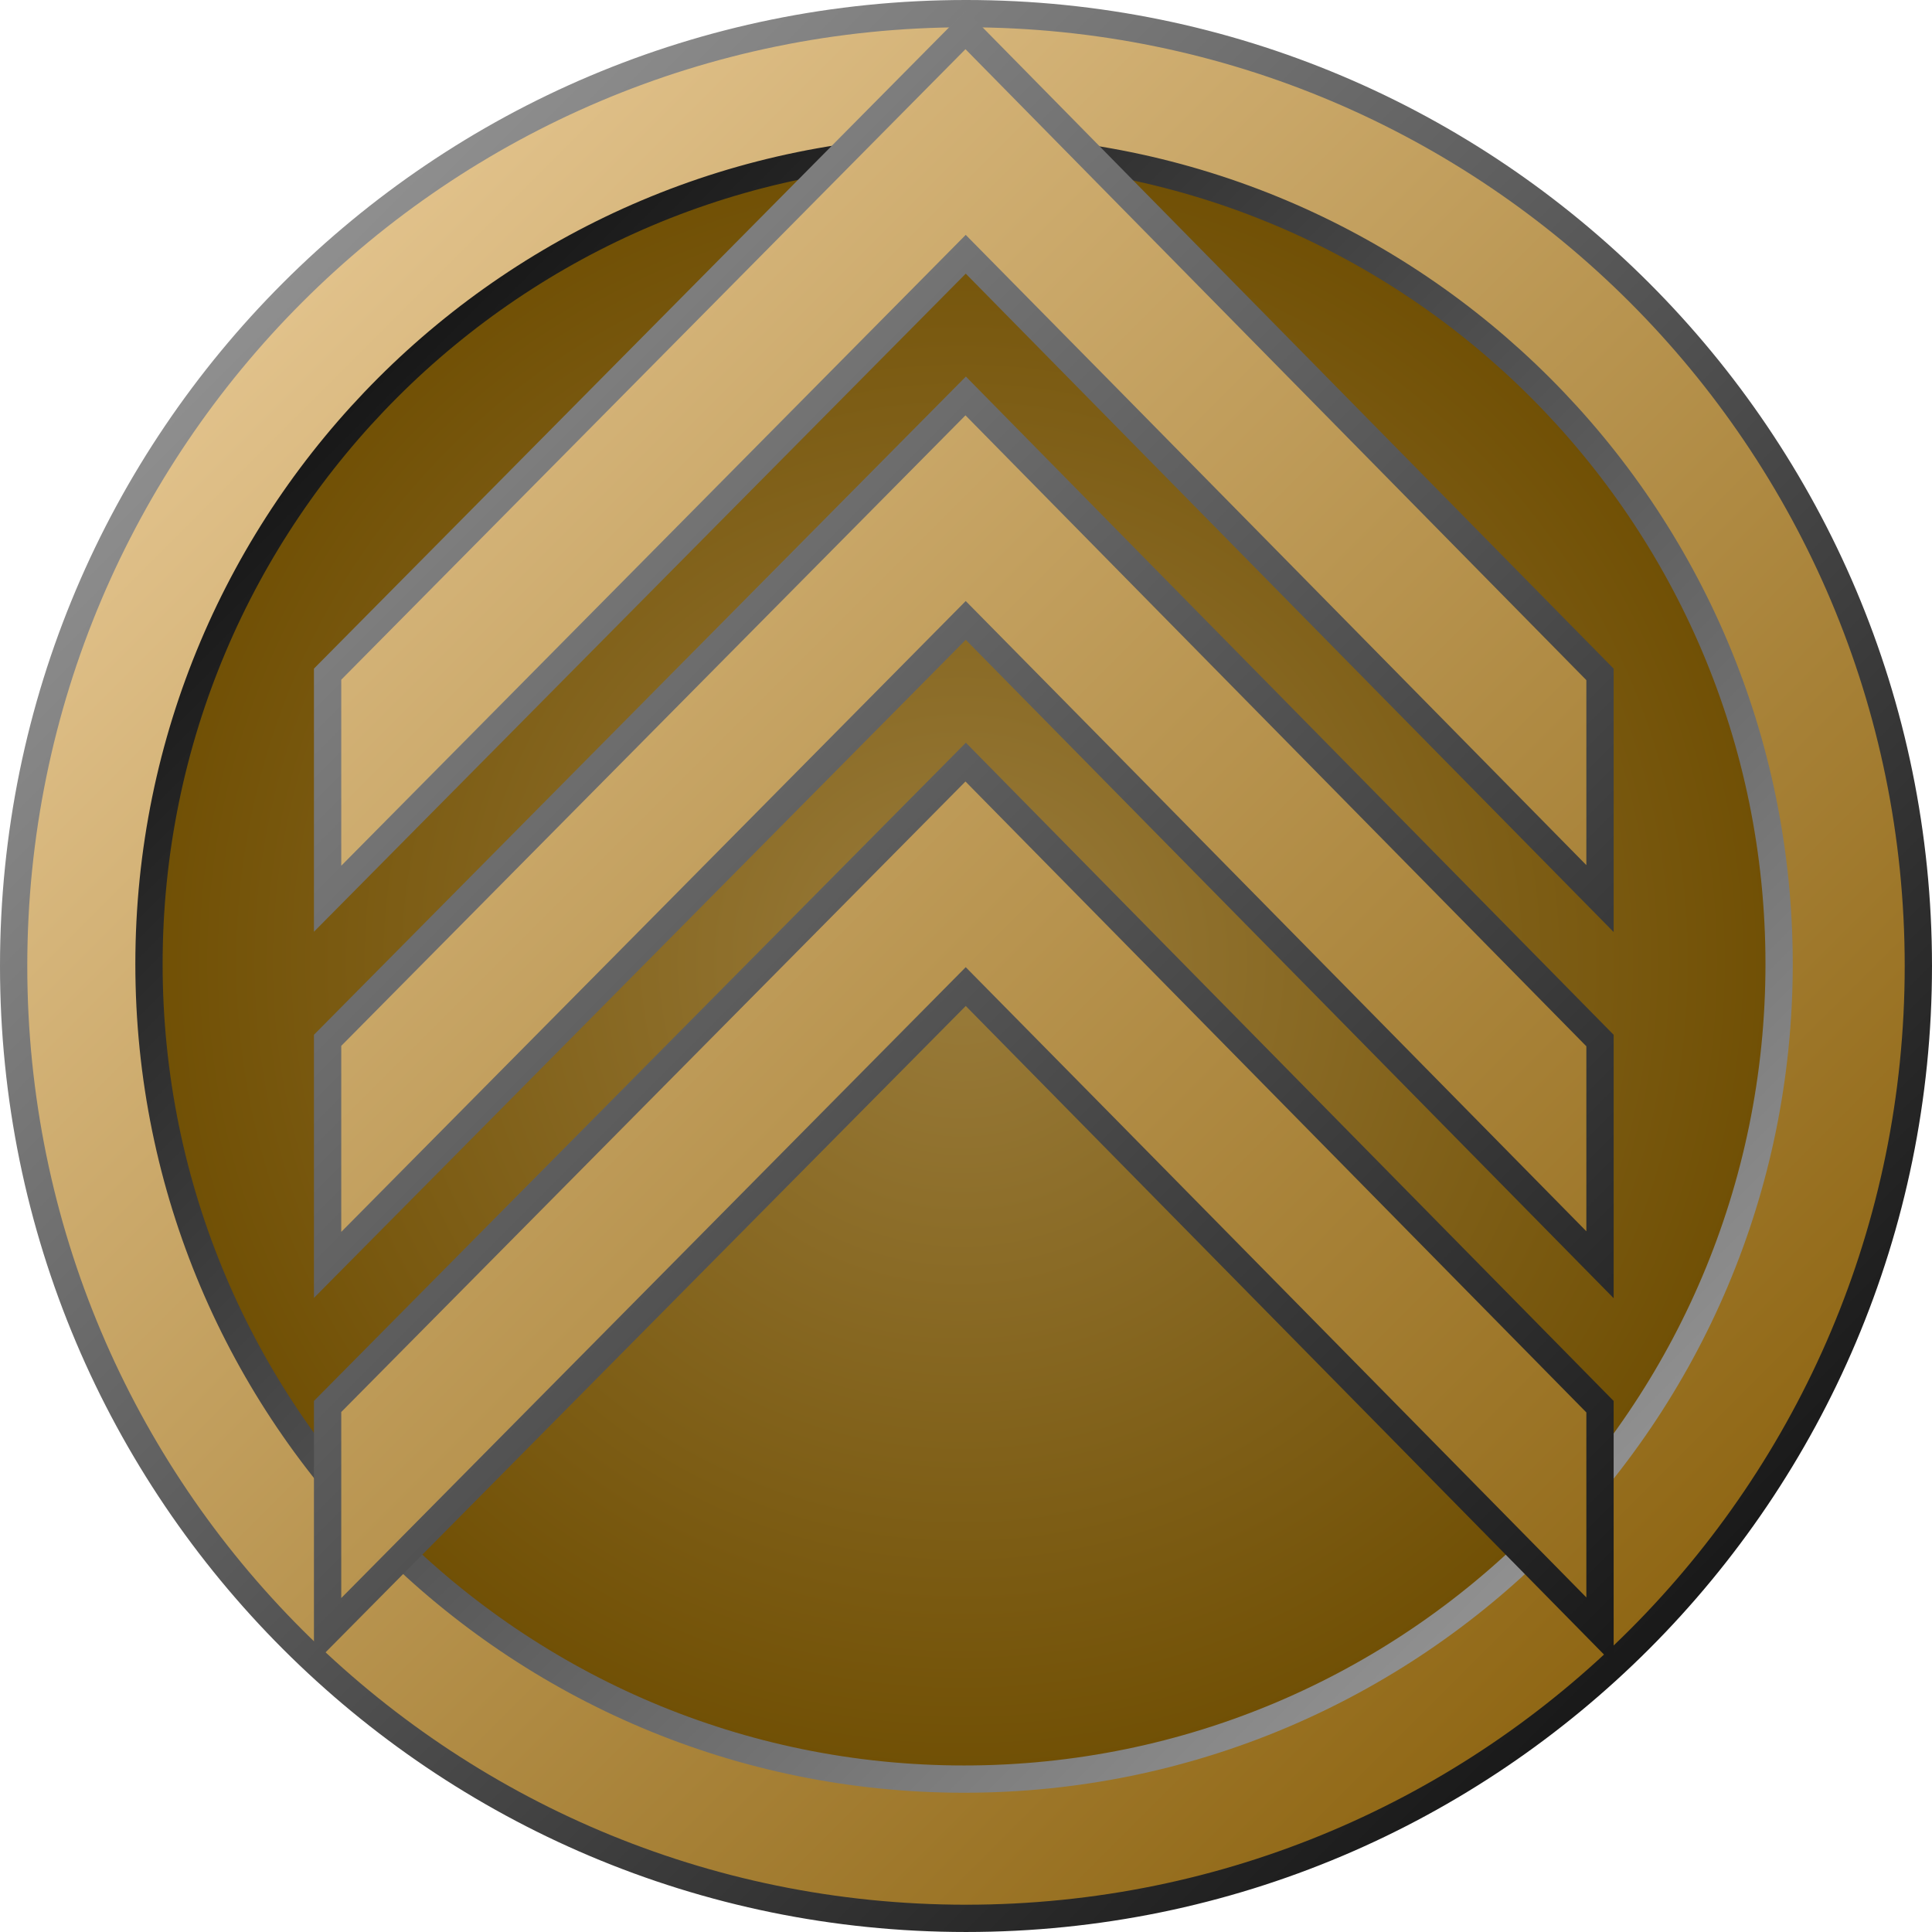
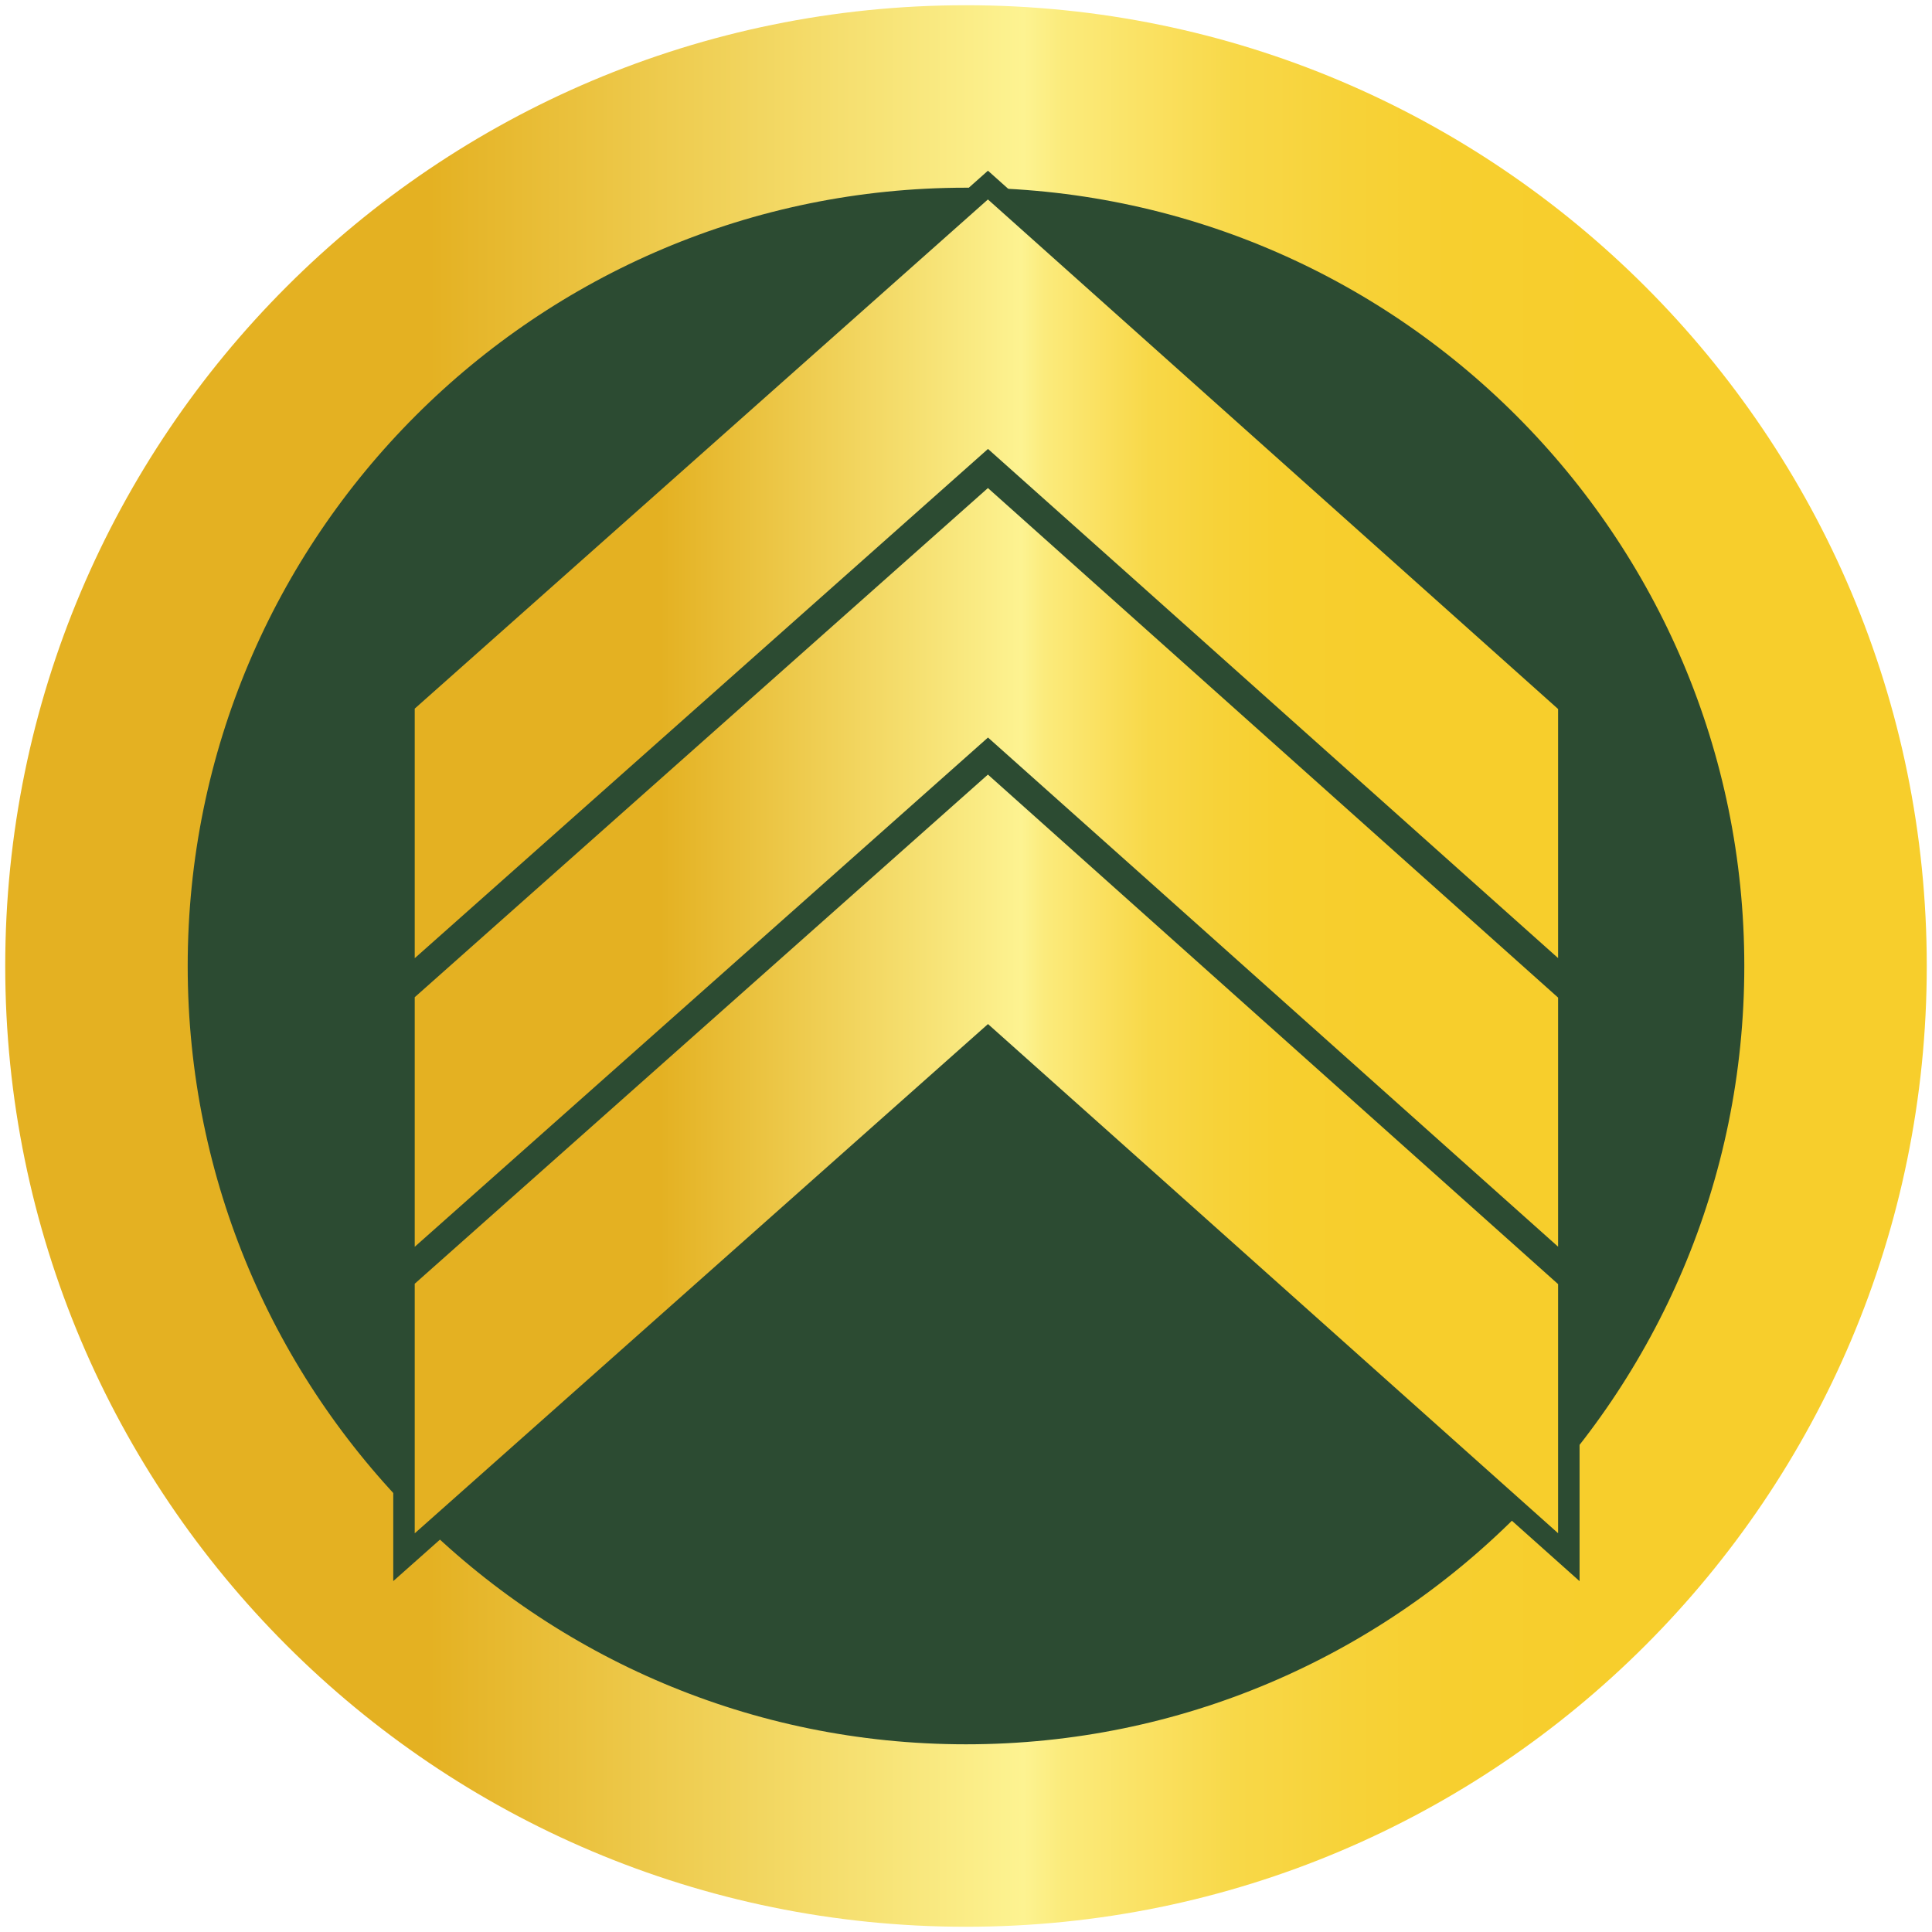
- <svg xmlns="http://www.w3.org/2000/svg" xmlns:xlink="http://www.w3.org/1999/xlink" width="708.201" height="708.201">
+ <svg xmlns="http://www.w3.org/2000/svg" id="Layer_1" version="1.1" viewBox="0 0 1440 1440">
  <defs>
-     <linearGradient id="c">
-       <stop offset="0" style="stop-color:#000;stop-opacity:1" />
-       <stop offset="1" style="stop-color:#a8a8a8;stop-opacity:1" />
+     <style>
+       .st0 {
+         fill: url(#linear-gradient2);
+       }
+ 
+       .st1 {
+         fill: url(#linear-gradient1);
+       }
+ 
+       .st2 {
+         fill: url(#linear-gradient3);
+       }
+ 
+       .st3 {
+         stroke: url(#linear-gradient);
+         stroke-width: 136px;
+       }
+ 
+       .st3, .st4 {
+         fill: #2c4b32;
+       }
+     </style>
+     <linearGradient id="linear-gradient" x1="3.9" y1="720" x2="1436.1" y2="720" gradientUnits="userSpaceOnUse">
+       <stop offset=".06" stop-color="#e4b122" />
+       <stop offset=".22" stop-color="#e4b122" />
+       <stop offset=".53" stop-color="#fdf391" />
+       <stop offset=".55" stop-color="#fbeb7c" />
+       <stop offset=".6" stop-color="#fae05f" />
+       <stop offset=".64" stop-color="#f8d848" />
+       <stop offset=".7" stop-color="#f7d238" />
+       <stop offset=".75" stop-color="#f7cf2f" />
+       <stop offset=".83" stop-color="#f7ce2c" />
    </linearGradient>
-     <linearGradient id="b">
-       <stop offset="0" style="stop-color:#815700;stop-opacity:1" />
-       <stop offset="1" style="stop-color:#f0d2a0;stop-opacity:1" />
+     <linearGradient id="linear-gradient1" x1="301.1" y1="576.38" x2="1169.31" y2="576.38" gradientTransform="translate(0 1440) scale(1 -1)" gradientUnits="userSpaceOnUse">
+       <stop offset=".06" stop-color="#e4b122" />
+       <stop offset=".22" stop-color="#e4b122" />
+       <stop offset=".53" stop-color="#fdf391" />
+       <stop offset=".55" stop-color="#fbeb7c" />
+       <stop offset=".6" stop-color="#fae05f" />
+       <stop offset=".64" stop-color="#f8d848" />
+       <stop offset=".7" stop-color="#f7d238" />
+       <stop offset=".75" stop-color="#f7cf2f" />
+       <stop offset=".83" stop-color="#f7ce2c" />
    </linearGradient>
-     <linearGradient id="a">
-       <stop offset="0" style="stop-color:#9a7c3b;stop-opacity:1" />
-       <stop offset="1" style="stop-color:#6d4c00;stop-opacity:1" />
+     <linearGradient id="linear-gradient2" x1="301.1" y1="789.94" x2="1169.31" y2="789.94" gradientTransform="translate(0 1440) scale(1 -1)" gradientUnits="userSpaceOnUse">
+       <stop offset=".06" stop-color="#e4b122" />
+       <stop offset=".22" stop-color="#e4b122" />
+       <stop offset=".53" stop-color="#fdf391" />
+       <stop offset=".55" stop-color="#fbeb7c" />
+       <stop offset=".6" stop-color="#fae05f" />
+       <stop offset=".64" stop-color="#f8d848" />
+       <stop offset=".7" stop-color="#f7d238" />
+       <stop offset=".75" stop-color="#f7cf2f" />
+       <stop offset=".83" stop-color="#f7ce2c" />
    </linearGradient>
-     <linearGradient xlink:href="#b" id="e" x1="719.429" x2="53.429" y1="840.362" y2="174.362" gradientUnits="userSpaceOnUse" />
-     <linearGradient xlink:href="#c" id="f" x1="719.429" x2="53.429" y1="840.362" y2="174.362" gradientUnits="userSpaceOnUse" />
-     <linearGradient xlink:href="#c" id="g" x1="58.929" x2="713.929" y1="179.862" y2="834.862" gradientUnits="userSpaceOnUse" />
-     <linearGradient xlink:href="#c" id="h" x1="708.179" x2=".019" y1="708.185" y2=".02" gradientUnits="userSpaceOnUse" />
-     <linearGradient xlink:href="#b" id="i" x1="708.179" x2=".018" y1="708.183" y2=".022" gradientUnits="userSpaceOnUse" />
-     <radialGradient xlink:href="#a" id="d" cx="384.286" cy="505.219" r="323.357" fx="384.286" fy="505.219" gradientUnits="userSpaceOnUse" />
+     <linearGradient id="linear-gradient3" x1="301.1" y1="1005.03" x2="1169.31" y2="1005.03" gradientTransform="translate(0 1440) scale(1 -1)" gradientUnits="userSpaceOnUse">
+       <stop offset=".06" stop-color="#e4b122" />
+       <stop offset=".22" stop-color="#e4b122" />
+       <stop offset=".53" stop-color="#fdf391" />
+       <stop offset=".55" stop-color="#fbeb7c" />
+       <stop offset=".6" stop-color="#fae05f" />
+       <stop offset=".64" stop-color="#f8d848" />
+       <stop offset=".7" stop-color="#f7d238" />
+       <stop offset=".75" stop-color="#f7cf2f" />
+       <stop offset=".83" stop-color="#f7ce2c" />
+     </linearGradient>
  </defs>
-   <g style="display:inline">
-     <path d="M707.143 505.22a322.857 322.857 0 1 1-645.714 0 322.857 322.857 0 1 1 645.714 0" style="fill:url(#d);fill-opacity:1;fill-rule:evenodd;stroke:none;stroke-width:1px;stroke-linecap:butt;stroke-linejoin:miter;stroke-opacity:1" transform="translate(-31.614 -152.548)" />
-     <path d="M711.429 507.362a325 325 0 1 1-650 0 325 325 0 1 1 650 0z" style="fill:none;stroke:url(#e);stroke-width:50;stroke-miterlimit:4;stroke-dasharray:none;stroke-opacity:1" transform="translate(-33.757 -154.69)" />
-     <path d="M711.429 507.362a325 325 0 1 1-650 0 325 325 0 1 1 650 0z" style="fill:none;stroke:url(#f);stroke-width:9.31;stroke-miterlimit:4;stroke-dasharray:none;stroke-opacity:1" transform="translate(-60.984 -190.885)scale(1.07415)" />
-     <path d="M711.429 507.362a325 325 0 1 1-650 0 325 325 0 1 1 650 0z" style="fill:none;stroke:url(#g);stroke-width:10.878;stroke-miterlimit:4;stroke-dasharray:none;stroke-opacity:1" transform="translate(-1.859 -113.033)scale(.9193)" />
-   </g>
-   <g style="display:inline">
-     <path d="M115.082 245.09 354.055 3.81l237.45 241.297v96.55L354.011 100.31l-238.93 241.238zm0 134.219 238.973-241.28 237.45 241.297v96.55L354.011 234.53l-238.93 241.238zm0 134.219 238.973-241.28 237.45 241.297v96.55L354.011 368.749l-238.93 241.238z" style="fill:url(#h);fill-opacity:1;stroke:none;stroke-width:10;stroke-linecap:butt;stroke-miterlimit:4;stroke-dashoffset:0" />
-     <path d="M125.094 249.156v68.188C201.4 240.265 277.722 163.2 354 86.094c75.915 76.93 151.655 154.032 227.5 231.031v-67.812L353.906 18.03zm0 134.22v68.187C201.4 374.484 277.722 297.42 354 220.313c75.915 76.93 151.655 154.032 227.5 231.03v-67.812l-227.594-231.28zm0 134.218v68.188C201.4 508.703 277.722 431.639 354 354.532c75.915 76.93 151.655 154.032 227.5 231.03V517.75L353.906 286.47z" style="fill:url(#i);fill-opacity:1;stroke:none;stroke-width:10;stroke-linecap:butt;stroke-miterlimit:4;stroke-dashoffset:0" />
+   <path class="st3" d="M1368.1,720c0,357.94-290.16,648.1-648.1,648.1S71.9,1077.94,71.9,720,362.06,71.9,720,71.9s648.1,290.16,648.1,648.1Z" />
+   <g>
+     <g>
+       <path class="st1" d="M301.1,953.22l435.24-386.62,432.97,386.92v207.1l-70.01-62.5c-49.16-43.89-98.3-87.8-147.43-131.72-70.3-62.83-142.95-127.75-215.49-192.44-87.12,77.44-175.18,155.66-260.63,231.55l-174.64,155.13v-207.42h0Z" />
+       <path class="st4" d="M736.33,577.32l424.98,379.79v185.66l-56.68-50.61c-49.16-43.89-98.3-87.8-147.43-131.71-72.36-64.67-146.94-131.32-220.81-197.18-88.85,78.98-178.77,158.84-265.95,236.28l-161.33,143.3v-186.02l427.22-379.5M736.36,555.89l-10.66,9.47-427.22,379.5-5.37,4.77v228.83l26.63-23.65,161.33-143.3c79.28-70.42,168.72-149.86,255.31-226.82,70.5,62.87,141.44,126.27,210.16,187.69l1.35,1.21c47.87,42.78,97.38,87.02,146.09,130.51l56.68,50.61,26.66,23.8v-228.55l-5.34-4.77-424.98-379.79-10.63-9.5h-.01Z" />
+     </g>
+     <g>
+       <path class="st0" d="M301.1,739.66l435.24-386.62,432.97,386.92v207.1l-70.01-62.5c-49.16-43.89-98.3-87.8-147.43-131.72-70.2-62.74-142.72-127.55-215.49-192.44-87.12,77.44-175.18,155.66-260.63,231.55l-174.64,155.13v-207.42h0Z" />
+       <path class="st4" d="M736.33,363.76l424.98,379.79v185.66l-56.68-50.61c-49.16-43.89-98.3-87.8-147.43-131.71-72.36-64.67-146.94-131.32-220.81-197.18-88.85,78.98-178.77,158.84-265.95,236.28l-161.33,143.3v-186.02l427.22-379.5M736.36,342.33l-10.66,9.47-427.22,379.5-5.37,4.77v228.83l26.63-23.65,161.33-143.3c79.28-70.42,168.72-149.86,255.31-226.82,70.43,62.81,141.41,126.25,210.16,187.69l.42.38c48.18,43.06,97.99,87.58,147.02,131.34l56.68,50.61,26.66,23.8v-228.55l-5.34-4.77-424.98-379.79-10.63-9.5h-.01Z" />
+     </g>
+     <g>
+       <path class="st2" d="M301.1,524.57l435.24-386.62,432.97,386.92v207.1l-70.01-62.5c-49.16-43.89-98.3-87.8-147.43-131.72-70.42-62.93-143.18-127.96-215.49-192.44-87.12,77.44-175.18,155.65-260.63,231.55l-174.64,155.13v-207.42h0Z" />
+       <path class="st4" d="M736.33,148.66l424.98,379.79v185.66l-56.68-50.61c-49.16-43.89-98.3-87.8-147.43-131.71-72.36-64.67-146.94-131.32-220.81-197.18-88.85,78.98-178.77,158.84-265.95,236.28l-161.33,143.3v-186.02l427.22-379.5M736.36,127.23l-10.66,9.47-427.22,379.5-5.37,4.77v228.83l26.63-23.65,161.33-143.3c79.28-70.42,168.72-149.86,255.31-226.82,70.55,62.92,141.47,126.3,210.16,187.69l.42.38c48.18,43.06,97.99,87.58,147.02,131.34l56.68,50.61,26.66,23.8v-228.55l-5.34-4.77-424.98-379.79-10.63-9.5h-.01Z" />
+     </g>
  </g>
</svg>
